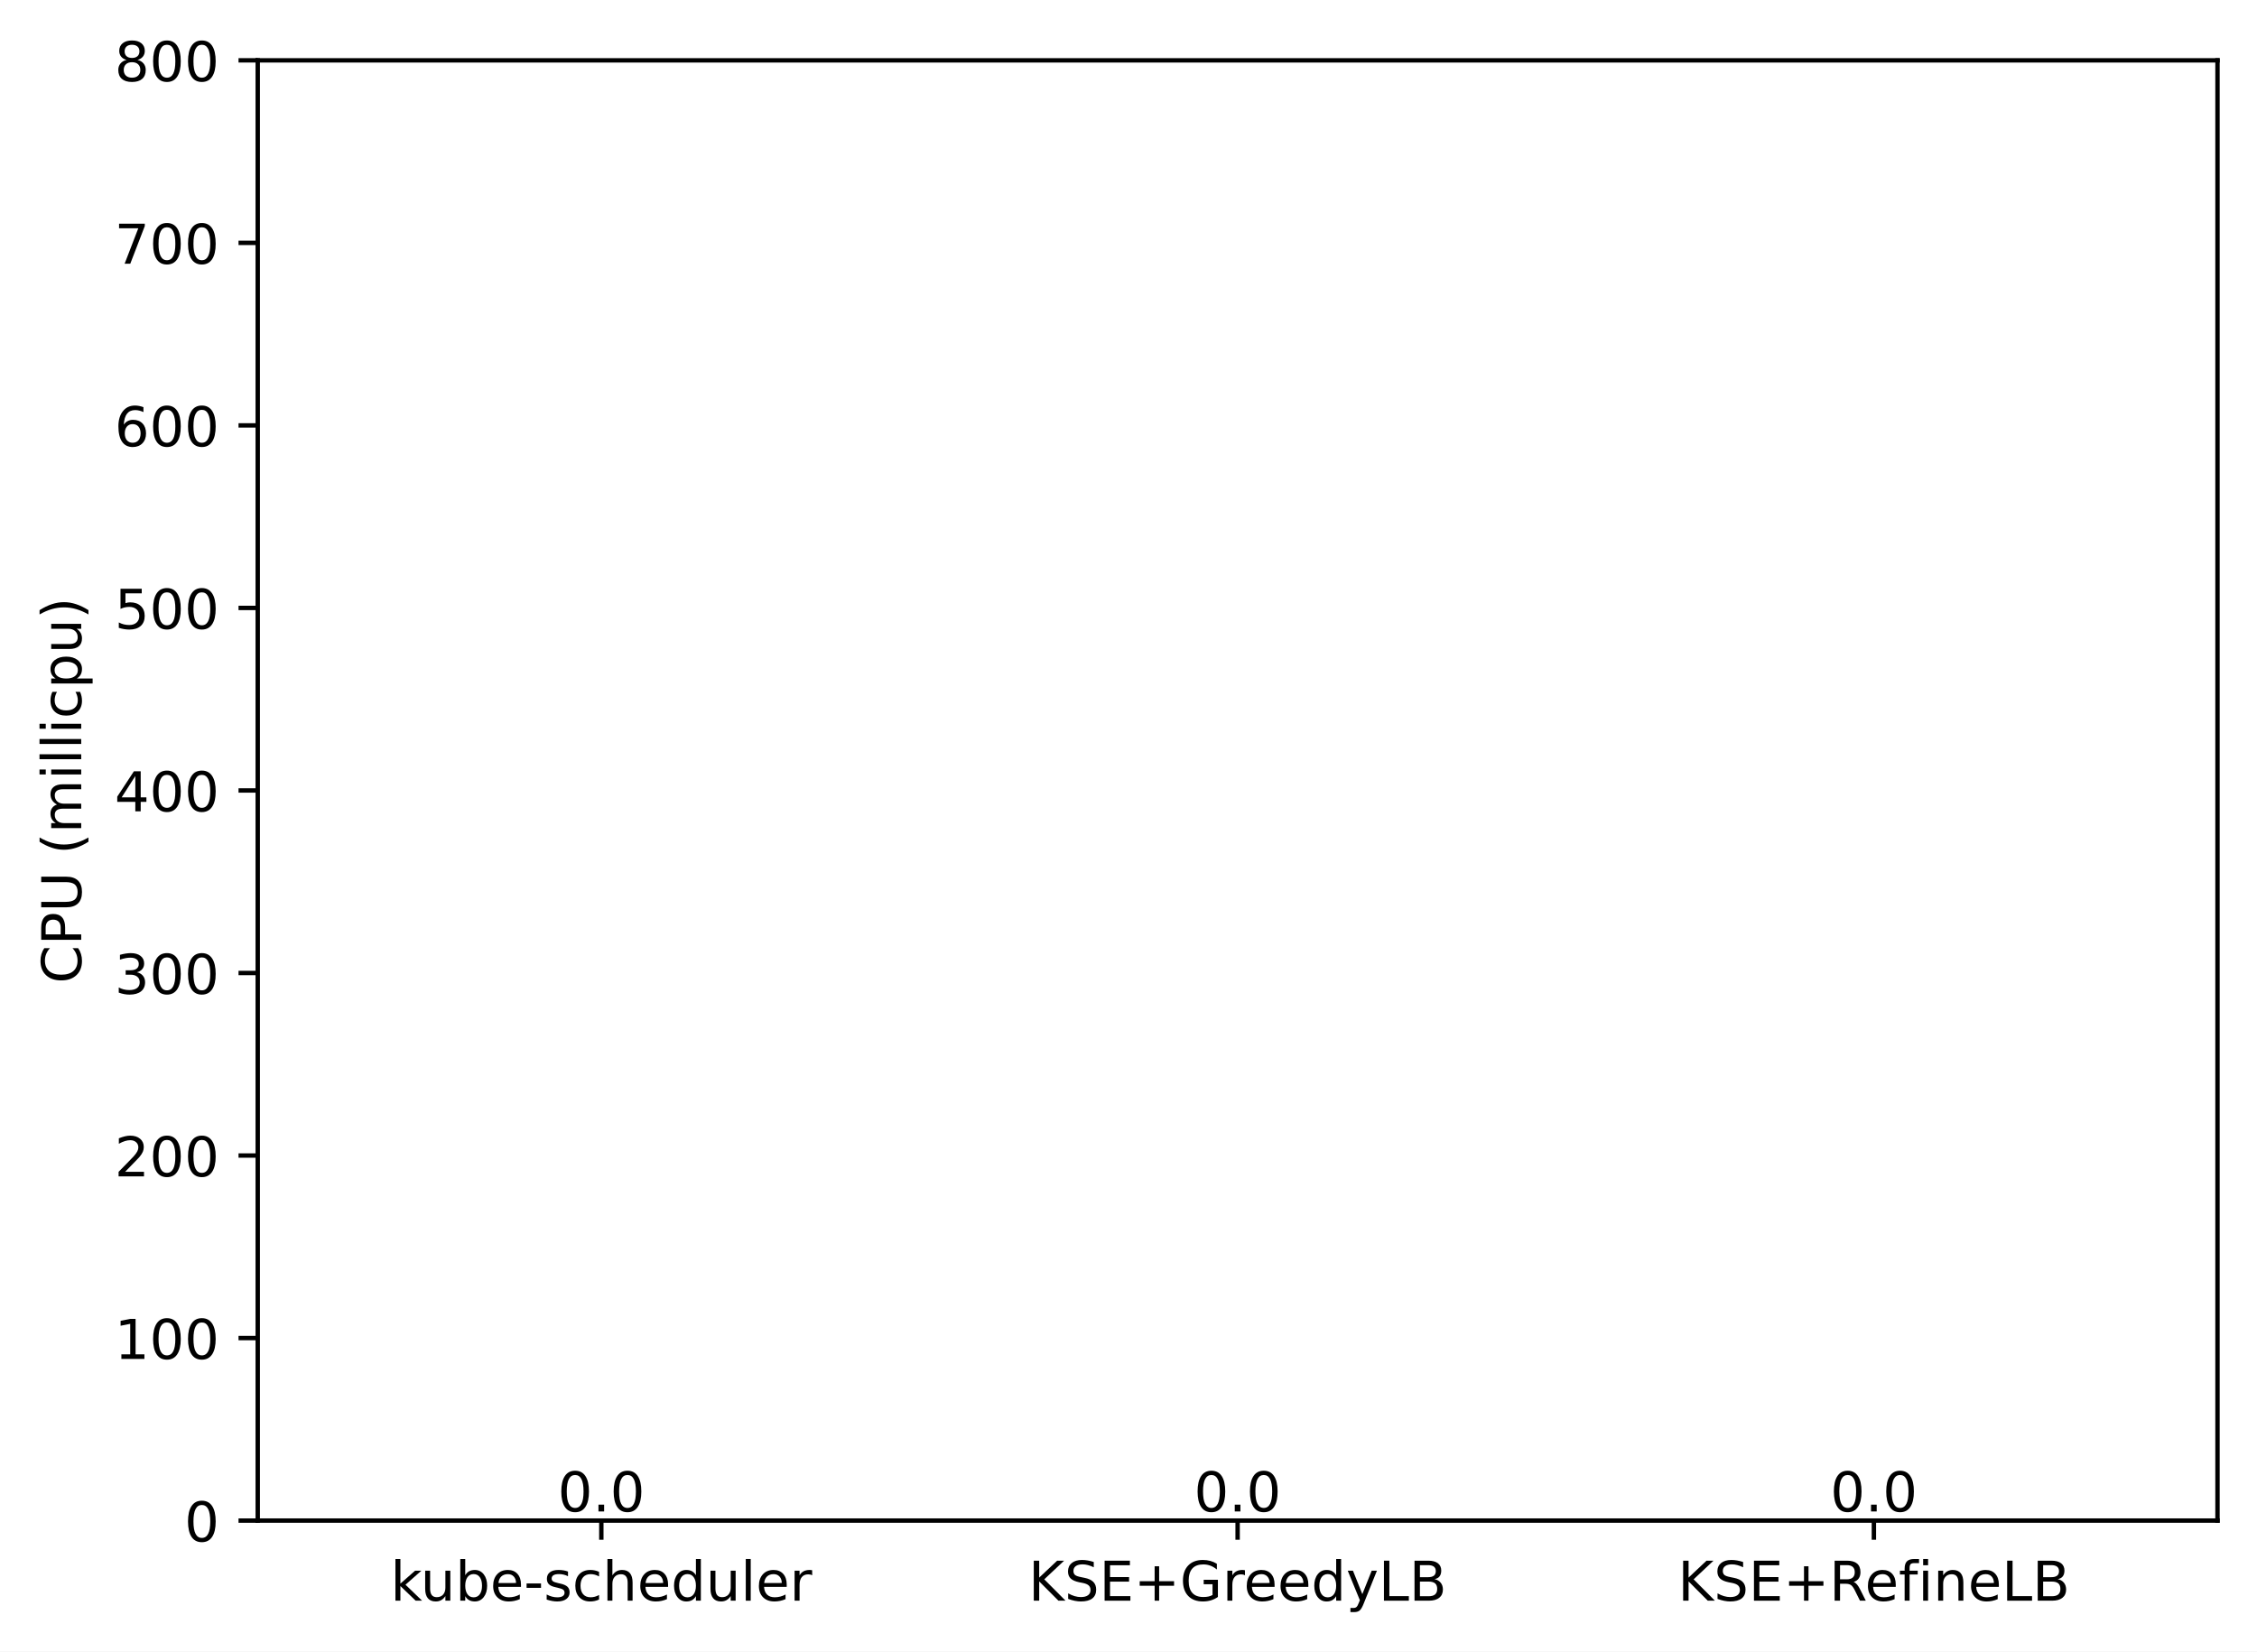
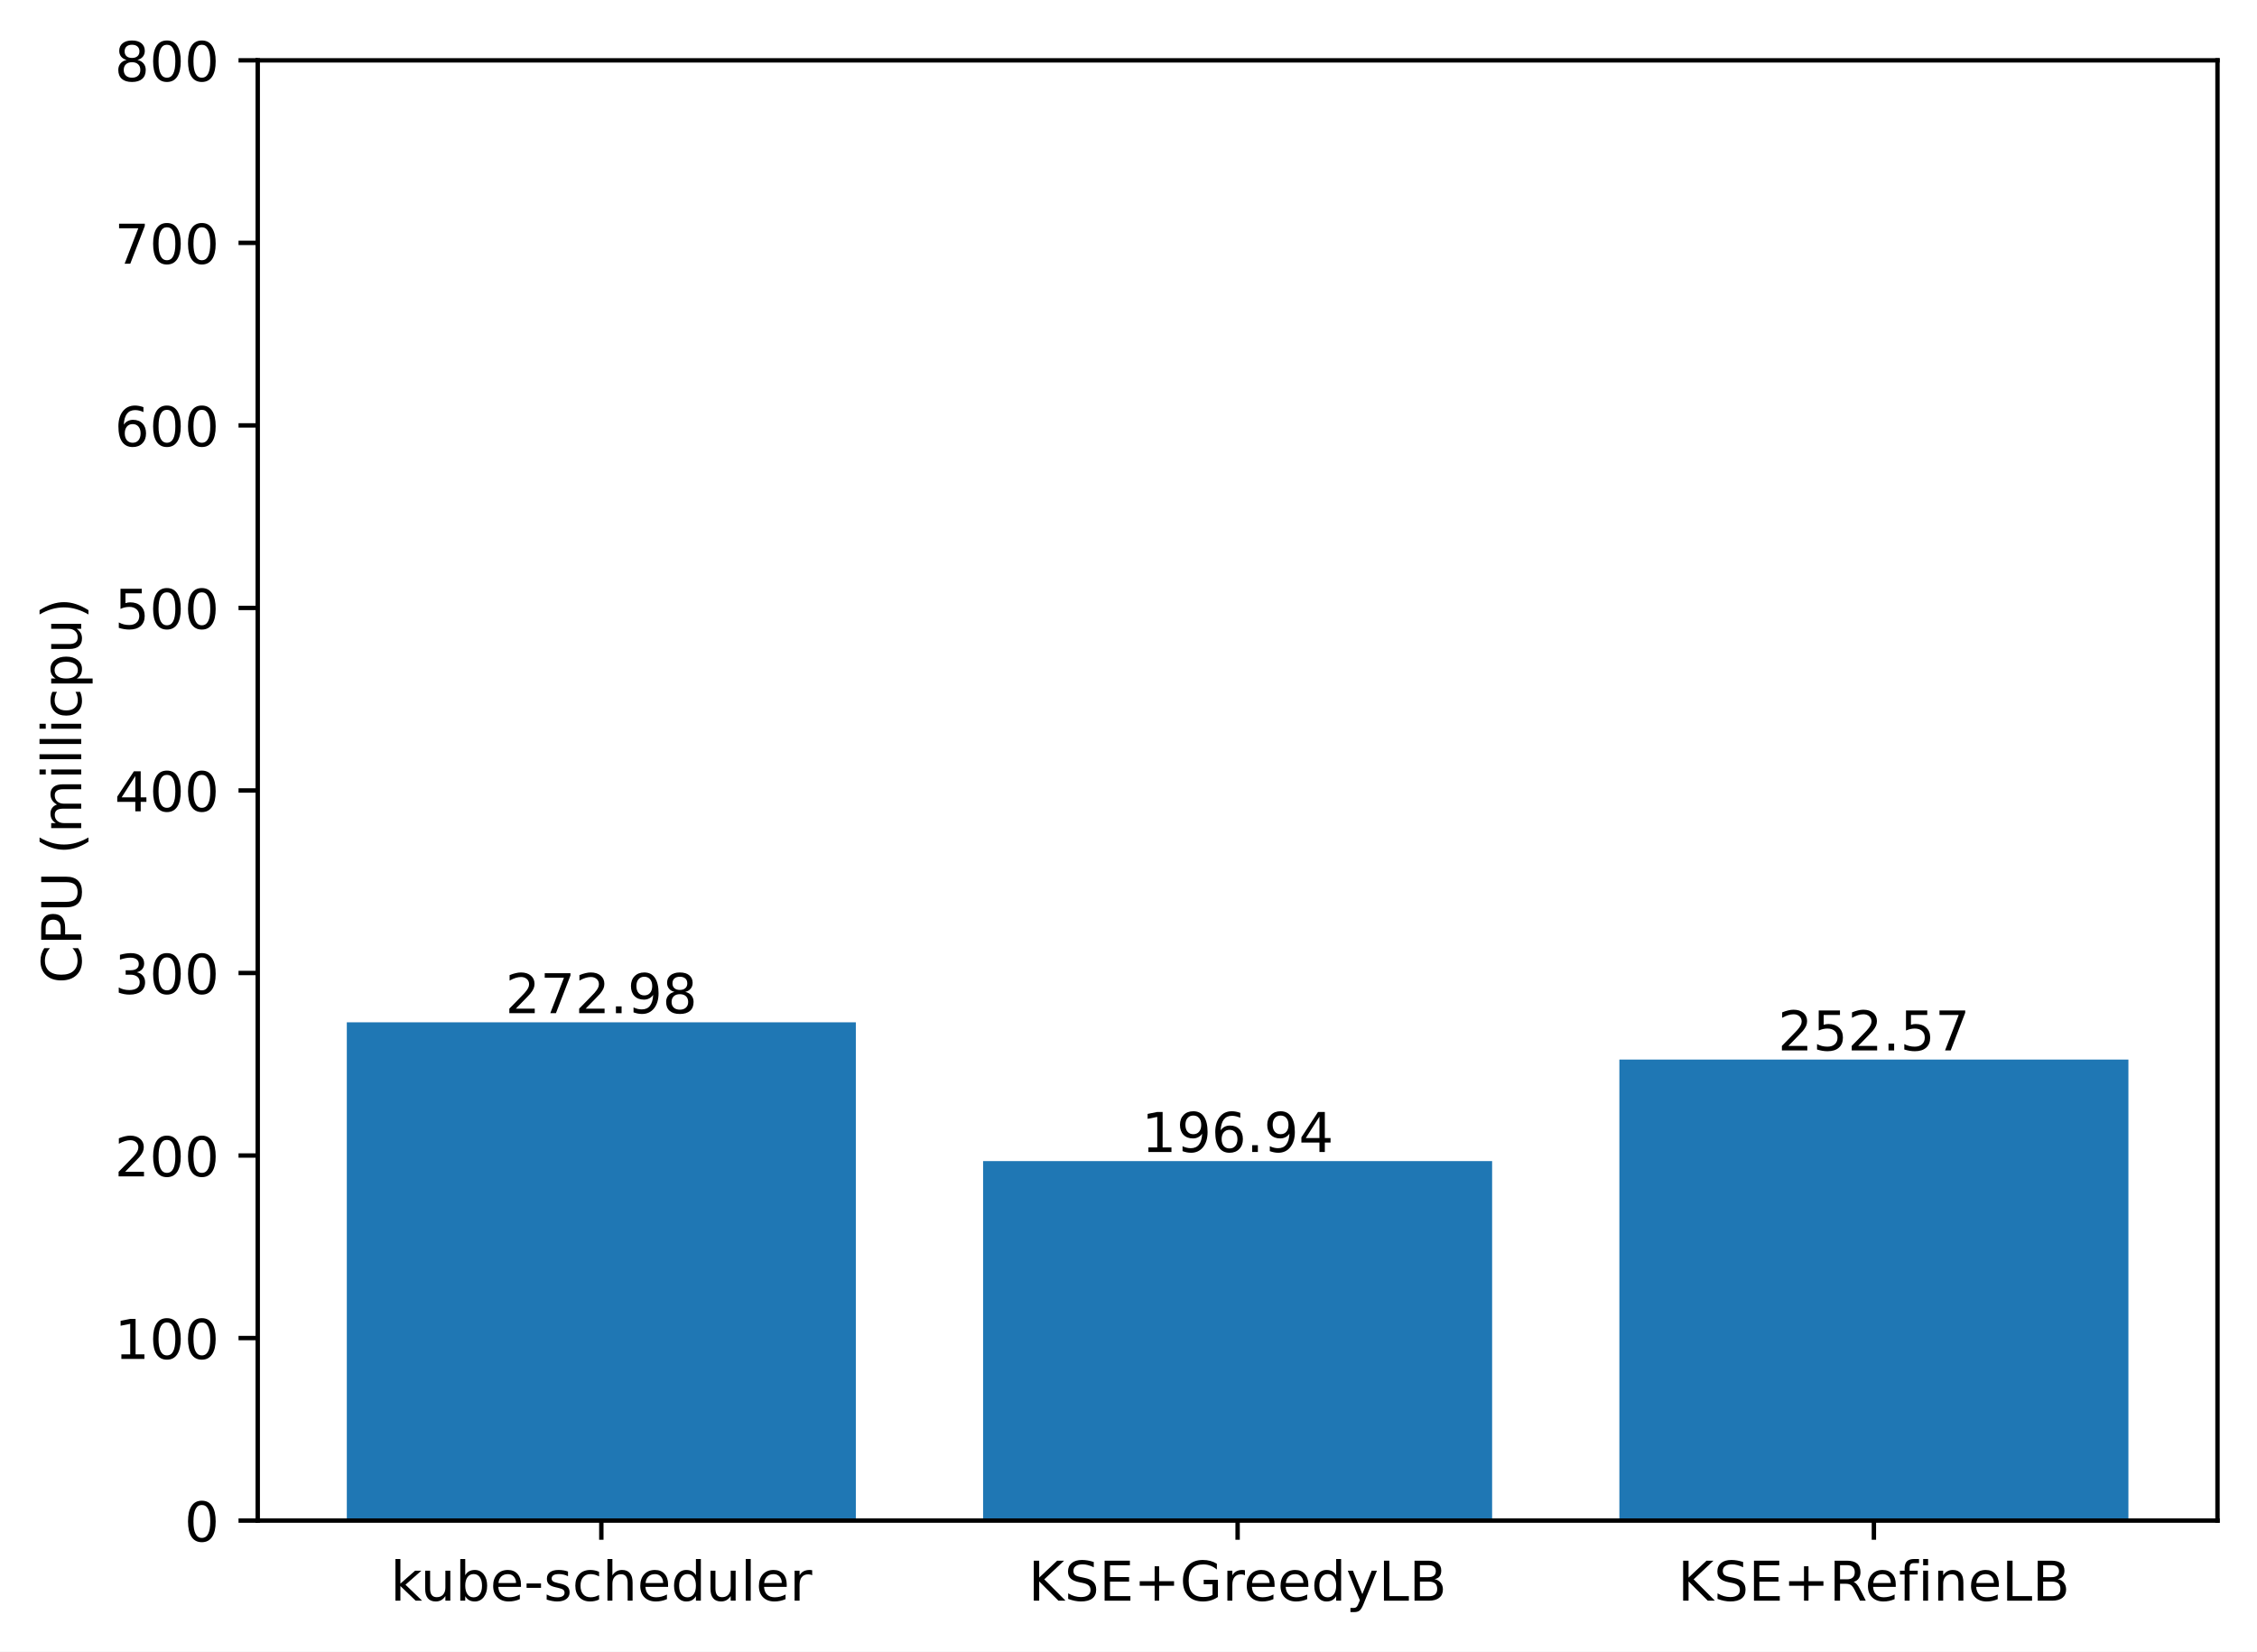
<svg xmlns="http://www.w3.org/2000/svg" xmlns:xlink="http://www.w3.org/1999/xlink" width="411.286pt" height="300.989pt" viewBox="0 0 411.286 300.989" version="1.1">
  <defs>
    <style type="text/css">*{stroke-linejoin: round; stroke-linecap: butt}</style>
  </defs>
  <g id="figure_1">
    <g id="patch_1">
      <path d="M 0 300.989  L 411.286 300.989  L 411.286 0  L 0 0  z " style="fill: #ffffff" />
    </g>
    <g id="axes_1">
      <g id="patch_2">
        <path d="M 46.966 277.111  L 404.086 277.111  L 404.086 10.999  L 46.966 10.999  z " style="fill: #ffffff" />
      </g>
      <g id="patch_3">
-         <path d="M 63.198 277.111  L 155.957 277.111  L 155.957 277.111  L 63.198 277.111  z " clip-path="url(#pc6a20757b5)" style="fill: #1f77b4" />
+         <path d="M 63.198 277.111  L 155.957 277.111  L 155.957 186.307  L 63.198 186.307  z " clip-path="url(#p224c5b8db7)" style="fill: #1f77b4" />
      </g>
      <g id="patch_4">
-         <path d="M 179.146 277.111  L 271.905 277.111  L 271.905 277.111  L 179.146 277.111  z " clip-path="url(#pc6a20757b5)" style="fill: #1f77b4" />
+         <path d="M 179.146 277.111  L 271.905 277.111  L 271.905 211.601  L 179.146 211.601  z " clip-path="url(#p224c5b8db7)" style="fill: #1f77b4" />
      </g>
      <g id="patch_5">
-         <path d="M 295.094 277.111  L 387.853 277.111  L 387.853 277.111  L 295.094 277.111  z " clip-path="url(#pc6a20757b5)" style="fill: #1f77b4" />
+         <path d="M 295.094 277.111  L 387.853 277.111  L 387.853 193.096  L 295.094 193.096  z " clip-path="url(#p224c5b8db7)" style="fill: #1f77b4" />
      </g>
      <g id="matplotlib.axis_1">
        <g id="xtick_1">
          <g id="line2d_1">
            <defs>
-               <path id="m0db439d00e" d="M 0 0  L 0 3.5  " style="stroke: #000000; stroke-width: 0.8" />
+               <path id="m9512f20ecc" d="M 0 0  L 0 3.5  " style="stroke: #000000; stroke-width: 0.8" />
            </defs>
            <g>
-               <use xlink:href="#m0db439d00e" x="109.578" y="277.111" style="stroke: #000000; stroke-width: 0.8" />
+               <use xlink:href="#m9512f20ecc" x="109.578" y="277.111" style="stroke: #000000; stroke-width: 0.8" />
            </g>
          </g>
          <g id="text_1">
            <g transform="translate(71.15179 291.7097)scale(0.1 -0.1)">
              <defs>
                <path id="DejaVuSans-6b" d="M 581 4863  L 1159 4863  L 1159 1991  L 2875 3500  L 3609 3500  L 1753 1863  L 3688 0  L 2938 0  L 1159 1709  L 1159 0  L 581 0  L 581 4863  z " transform="scale(0.015625)" />
                <path id="DejaVuSans-75" d="M 544 1381  L 544 3500  L 1119 3500  L 1119 1403  Q 1119 906 1312 657  Q 1506 409 1894 409  Q 2359 409 2629 706  Q 2900 1003 2900 1516  L 2900 3500  L 3475 3500  L 3475 0  L 2900 0  L 2900 538  Q 2691 219 2414 64  Q 2138 -91 1772 -91  Q 1169 -91 856 284  Q 544 659 544 1381  z M 1991 3584  L 1991 3584  z " transform="scale(0.015625)" />
                <path id="DejaVuSans-62" d="M 3116 1747  Q 3116 2381 2855 2742  Q 2594 3103 2138 3103  Q 1681 3103 1420 2742  Q 1159 2381 1159 1747  Q 1159 1113 1420 752  Q 1681 391 2138 391  Q 2594 391 2855 752  Q 3116 1113 3116 1747  z M 1159 2969  Q 1341 3281 1617 3432  Q 1894 3584 2278 3584  Q 2916 3584 3314 3078  Q 3713 2572 3713 1747  Q 3713 922 3314 415  Q 2916 -91 2278 -91  Q 1894 -91 1617 61  Q 1341 213 1159 525  L 1159 0  L 581 0  L 581 4863  L 1159 4863  L 1159 2969  z " transform="scale(0.015625)" />
                <path id="DejaVuSans-65" d="M 3597 1894  L 3597 1613  L 953 1613  Q 991 1019 1311 708  Q 1631 397 2203 397  Q 2534 397 2845 478  Q 3156 559 3463 722  L 3463 178  Q 3153 47 2828 -22  Q 2503 -91 2169 -91  Q 1331 -91 842 396  Q 353 884 353 1716  Q 353 2575 817 3079  Q 1281 3584 2069 3584  Q 2775 3584 3186 3129  Q 3597 2675 3597 1894  z M 3022 2063  Q 3016 2534 2758 2815  Q 2500 3097 2075 3097  Q 1594 3097 1305 2825  Q 1016 2553 972 2059  L 3022 2063  z " transform="scale(0.015625)" />
                <path id="DejaVuSans-2d" d="M 313 2009  L 1997 2009  L 1997 1497  L 313 1497  L 313 2009  z " transform="scale(0.015625)" />
                <path id="DejaVuSans-73" d="M 2834 3397  L 2834 2853  Q 2591 2978 2328 3040  Q 2066 3103 1784 3103  Q 1356 3103 1142 2972  Q 928 2841 928 2578  Q 928 2378 1081 2264  Q 1234 2150 1697 2047  L 1894 2003  Q 2506 1872 2764 1633  Q 3022 1394 3022 966  Q 3022 478 2636 193  Q 2250 -91 1575 -91  Q 1294 -91 989 -36  Q 684 19 347 128  L 347 722  Q 666 556 975 473  Q 1284 391 1588 391  Q 1994 391 2212 530  Q 2431 669 2431 922  Q 2431 1156 2273 1281  Q 2116 1406 1581 1522  L 1381 1569  Q 847 1681 609 1914  Q 372 2147 372 2553  Q 372 3047 722 3315  Q 1072 3584 1716 3584  Q 2034 3584 2315 3537  Q 2597 3491 2834 3397  z " transform="scale(0.015625)" />
                <path id="DejaVuSans-63" d="M 3122 3366  L 3122 2828  Q 2878 2963 2633 3030  Q 2388 3097 2138 3097  Q 1578 3097 1268 2742  Q 959 2388 959 1747  Q 959 1106 1268 751  Q 1578 397 2138 397  Q 2388 397 2633 464  Q 2878 531 3122 666  L 3122 134  Q 2881 22 2623 -34  Q 2366 -91 2075 -91  Q 1284 -91 818 406  Q 353 903 353 1747  Q 353 2603 823 3093  Q 1294 3584 2113 3584  Q 2378 3584 2631 3529  Q 2884 3475 3122 3366  z " transform="scale(0.015625)" />
                <path id="DejaVuSans-68" d="M 3513 2113  L 3513 0  L 2938 0  L 2938 2094  Q 2938 2591 2744 2837  Q 2550 3084 2163 3084  Q 1697 3084 1428 2787  Q 1159 2491 1159 1978  L 1159 0  L 581 0  L 581 4863  L 1159 4863  L 1159 2956  Q 1366 3272 1645 3428  Q 1925 3584 2291 3584  Q 2894 3584 3203 3211  Q 3513 2838 3513 2113  z " transform="scale(0.015625)" />
                <path id="DejaVuSans-64" d="M 2906 2969  L 2906 4863  L 3481 4863  L 3481 0  L 2906 0  L 2906 525  Q 2725 213 2448 61  Q 2172 -91 1784 -91  Q 1150 -91 751 415  Q 353 922 353 1747  Q 353 2572 751 3078  Q 1150 3584 1784 3584  Q 2172 3584 2448 3432  Q 2725 3281 2906 2969  z M 947 1747  Q 947 1113 1208 752  Q 1469 391 1925 391  Q 2381 391 2643 752  Q 2906 1113 2906 1747  Q 2906 2381 2643 2742  Q 2381 3103 1925 3103  Q 1469 3103 1208 2742  Q 947 2381 947 1747  z " transform="scale(0.015625)" />
                <path id="DejaVuSans-6c" d="M 603 4863  L 1178 4863  L 1178 0  L 603 0  L 603 4863  z " transform="scale(0.015625)" />
                <path id="DejaVuSans-72" d="M 2631 2963  Q 2534 3019 2420 3045  Q 2306 3072 2169 3072  Q 1681 3072 1420 2755  Q 1159 2438 1159 1844  L 1159 0  L 581 0  L 581 3500  L 1159 3500  L 1159 2956  Q 1341 3275 1631 3429  Q 1922 3584 2338 3584  Q 2397 3584 2469 3576  Q 2541 3569 2628 3553  L 2631 2963  z " transform="scale(0.015625)" />
              </defs>
              <use xlink:href="#DejaVuSans-6b" />
              <use xlink:href="#DejaVuSans-75" x="54.785" />
              <use xlink:href="#DejaVuSans-62" x="118.164" />
              <use xlink:href="#DejaVuSans-65" x="181.641" />
              <use xlink:href="#DejaVuSans-2d" x="243.164" />
              <use xlink:href="#DejaVuSans-73" x="279.248" />
              <use xlink:href="#DejaVuSans-63" x="331.348" />
              <use xlink:href="#DejaVuSans-68" x="386.328" />
              <use xlink:href="#DejaVuSans-65" x="449.707" />
              <use xlink:href="#DejaVuSans-64" x="511.23" />
              <use xlink:href="#DejaVuSans-75" x="574.707" />
              <use xlink:href="#DejaVuSans-6c" x="638.086" />
              <use xlink:href="#DejaVuSans-65" x="665.869" />
              <use xlink:href="#DejaVuSans-72" x="727.393" />
            </g>
          </g>
        </g>
        <g id="xtick_2">
          <g id="line2d_2">
            <g>
-               <use xlink:href="#m0db439d00e" x="225.526" y="277.111" style="stroke: #000000; stroke-width: 0.8" />
+               <use xlink:href="#m9512f20ecc" x="225.526" y="277.111" style="stroke: #000000; stroke-width: 0.8" />
            </g>
          </g>
          <g id="text_2">
            <g transform="translate(187.403 291.7097)scale(0.1 -0.1)">
              <defs>
                <path id="DejaVuSans-4b" d="M 628 4666  L 1259 4666  L 1259 2694  L 3353 4666  L 4166 4666  L 1850 2491  L 4331 0  L 3500 0  L 1259 2247  L 1259 0  L 628 0  L 628 4666  z " transform="scale(0.015625)" />
                <path id="DejaVuSans-53" d="M 3425 4513  L 3425 3897  Q 3066 4069 2747 4153  Q 2428 4238 2131 4238  Q 1616 4238 1336 4038  Q 1056 3838 1056 3469  Q 1056 3159 1242 3001  Q 1428 2844 1947 2747  L 2328 2669  Q 3034 2534 3370 2195  Q 3706 1856 3706 1288  Q 3706 609 3251 259  Q 2797 -91 1919 -91  Q 1588 -91 1214 -16  Q 841 59 441 206  L 441 856  Q 825 641 1194 531  Q 1563 422 1919 422  Q 2459 422 2753 634  Q 3047 847 3047 1241  Q 3047 1584 2836 1778  Q 2625 1972 2144 2069  L 1759 2144  Q 1053 2284 737 2584  Q 422 2884 422 3419  Q 422 4038 858 4394  Q 1294 4750 2059 4750  Q 2388 4750 2728 4690  Q 3069 4631 3425 4513  z " transform="scale(0.015625)" />
                <path id="DejaVuSans-45" d="M 628 4666  L 3578 4666  L 3578 4134  L 1259 4134  L 1259 2753  L 3481 2753  L 3481 2222  L 1259 2222  L 1259 531  L 3634 531  L 3634 0  L 628 0  L 628 4666  z " transform="scale(0.015625)" />
                <path id="DejaVuSans-2b" d="M 2944 4013  L 2944 2272  L 4684 2272  L 4684 1741  L 2944 1741  L 2944 0  L 2419 0  L 2419 1741  L 678 1741  L 678 2272  L 2419 2272  L 2419 4013  L 2944 4013  z " transform="scale(0.015625)" />
                <path id="DejaVuSans-47" d="M 3809 666  L 3809 1919  L 2778 1919  L 2778 2438  L 4434 2438  L 4434 434  Q 4069 175 3628 42  Q 3188 -91 2688 -91  Q 1594 -91 976 548  Q 359 1188 359 2328  Q 359 3472 976 4111  Q 1594 4750 2688 4750  Q 3144 4750 3555 4637  Q 3966 4525 4313 4306  L 4313 3634  Q 3963 3931 3569 4081  Q 3175 4231 2741 4231  Q 1884 4231 1454 3753  Q 1025 3275 1025 2328  Q 1025 1384 1454 906  Q 1884 428 2741 428  Q 3075 428 3337 486  Q 3600 544 3809 666  z " transform="scale(0.015625)" />
                <path id="DejaVuSans-79" d="M 2059 -325  Q 1816 -950 1584 -1140  Q 1353 -1331 966 -1331  L 506 -1331  L 506 -850  L 844 -850  Q 1081 -850 1212 -737  Q 1344 -625 1503 -206  L 1606 56  L 191 3500  L 800 3500  L 1894 763  L 2988 3500  L 3597 3500  L 2059 -325  z " transform="scale(0.015625)" />
                <path id="DejaVuSans-4c" d="M 628 4666  L 1259 4666  L 1259 531  L 3531 531  L 3531 0  L 628 0  L 628 4666  z " transform="scale(0.015625)" />
                <path id="DejaVuSans-42" d="M 1259 2228  L 1259 519  L 2272 519  Q 2781 519 3026 730  Q 3272 941 3272 1375  Q 3272 1813 3026 2020  Q 2781 2228 2272 2228  L 1259 2228  z M 1259 4147  L 1259 2741  L 2194 2741  Q 2656 2741 2882 2914  Q 3109 3088 3109 3444  Q 3109 3797 2882 3972  Q 2656 4147 2194 4147  L 1259 4147  z M 628 4666  L 2241 4666  Q 2963 4666 3353 4366  Q 3744 4066 3744 3513  Q 3744 3084 3544 2831  Q 3344 2578 2956 2516  Q 3422 2416 3680 2098  Q 3938 1781 3938 1306  Q 3938 681 3513 340  Q 3088 0 2303 0  L 628 0  L 628 4666  z " transform="scale(0.015625)" />
              </defs>
              <use xlink:href="#DejaVuSans-4b" />
              <use xlink:href="#DejaVuSans-53" x="65.576" />
              <use xlink:href="#DejaVuSans-45" x="129.053" />
              <use xlink:href="#DejaVuSans-2b" x="192.236" />
              <use xlink:href="#DejaVuSans-47" x="276.025" />
              <use xlink:href="#DejaVuSans-72" x="353.516" />
              <use xlink:href="#DejaVuSans-65" x="392.379" />
              <use xlink:href="#DejaVuSans-65" x="453.902" />
              <use xlink:href="#DejaVuSans-64" x="515.426" />
              <use xlink:href="#DejaVuSans-79" x="578.902" />
              <use xlink:href="#DejaVuSans-4c" x="638.082" />
              <use xlink:href="#DejaVuSans-42" x="693.795" />
            </g>
          </g>
        </g>
        <g id="xtick_3">
          <g id="line2d_3">
            <g>
-               <use xlink:href="#m0db439d00e" x="341.474" y="277.111" style="stroke: #000000; stroke-width: 0.8" />
+               <use xlink:href="#m9512f20ecc" x="341.474" y="277.111" style="stroke: #000000; stroke-width: 0.8" />
            </g>
          </g>
          <g id="text_3">
            <g transform="translate(305.7346 291.7097)scale(0.1 -0.1)">
              <defs>
                <path id="DejaVuSans-52" d="M 2841 2188  Q 3044 2119 3236 1894  Q 3428 1669 3622 1275  L 4263 0  L 3584 0  L 2988 1197  Q 2756 1666 2539 1819  Q 2322 1972 1947 1972  L 1259 1972  L 1259 0  L 628 0  L 628 4666  L 2053 4666  Q 2853 4666 3247 4331  Q 3641 3997 3641 3322  Q 3641 2881 3436 2590  Q 3231 2300 2841 2188  z M 1259 4147  L 1259 2491  L 2053 2491  Q 2509 2491 2742 2702  Q 2975 2913 2975 3322  Q 2975 3731 2742 3939  Q 2509 4147 2053 4147  L 1259 4147  z " transform="scale(0.015625)" />
                <path id="DejaVuSans-66" d="M 2375 4863  L 2375 4384  L 1825 4384  Q 1516 4384 1395 4259  Q 1275 4134 1275 3809  L 1275 3500  L 2222 3500  L 2222 3053  L 1275 3053  L 1275 0  L 697 0  L 697 3053  L 147 3053  L 147 3500  L 697 3500  L 697 3744  Q 697 4328 969 4595  Q 1241 4863 1831 4863  L 2375 4863  z " transform="scale(0.015625)" />
                <path id="DejaVuSans-69" d="M 603 3500  L 1178 3500  L 1178 0  L 603 0  L 603 3500  z M 603 4863  L 1178 4863  L 1178 4134  L 603 4134  L 603 4863  z " transform="scale(0.015625)" />
                <path id="DejaVuSans-6e" d="M 3513 2113  L 3513 0  L 2938 0  L 2938 2094  Q 2938 2591 2744 2837  Q 2550 3084 2163 3084  Q 1697 3084 1428 2787  Q 1159 2491 1159 1978  L 1159 0  L 581 0  L 581 3500  L 1159 3500  L 1159 2956  Q 1366 3272 1645 3428  Q 1925 3584 2291 3584  Q 2894 3584 3203 3211  Q 3513 2838 3513 2113  z " transform="scale(0.015625)" />
              </defs>
              <use xlink:href="#DejaVuSans-4b" />
              <use xlink:href="#DejaVuSans-53" x="65.576" />
              <use xlink:href="#DejaVuSans-45" x="129.053" />
              <use xlink:href="#DejaVuSans-2b" x="192.236" />
              <use xlink:href="#DejaVuSans-52" x="276.025" />
              <use xlink:href="#DejaVuSans-65" x="341.008" />
              <use xlink:href="#DejaVuSans-66" x="402.531" />
              <use xlink:href="#DejaVuSans-69" x="437.736" />
              <use xlink:href="#DejaVuSans-6e" x="465.52" />
              <use xlink:href="#DejaVuSans-65" x="528.898" />
              <use xlink:href="#DejaVuSans-4c" x="590.422" />
              <use xlink:href="#DejaVuSans-42" x="646.135" />
            </g>
          </g>
        </g>
      </g>
      <g id="matplotlib.axis_2">
        <g id="ytick_1">
          <g id="line2d_4">
            <defs>
-               <path id="mdf98d8ce12" d="M 0 0  L -3.5 0  " style="stroke: #000000; stroke-width: 0.8" />
+               <path id="m6b717cc743" d="M 0 0  L -3.5 0  " style="stroke: #000000; stroke-width: 0.8" />
            </defs>
            <g>
-               <use xlink:href="#mdf98d8ce12" x="46.966" y="277.111" style="stroke: #000000; stroke-width: 0.8" />
+               <use xlink:href="#m6b717cc743" x="46.966" y="277.111" style="stroke: #000000; stroke-width: 0.8" />
            </g>
          </g>
          <g id="text_4">
            <g transform="translate(33.60312 280.9104)scale(0.1 -0.1)">
              <defs>
                <path id="DejaVuSans-30" d="M 2034 4250  Q 1547 4250 1301 3770  Q 1056 3291 1056 2328  Q 1056 1369 1301 889  Q 1547 409 2034 409  Q 2525 409 2770 889  Q 3016 1369 3016 2328  Q 3016 3291 2770 3770  Q 2525 4250 2034 4250  z M 2034 4750  Q 2819 4750 3233 4129  Q 3647 3509 3647 2328  Q 3647 1150 3233 529  Q 2819 -91 2034 -91  Q 1250 -91 836 529  Q 422 1150 422 2328  Q 422 3509 836 4129  Q 1250 4750 2034 4750  z " transform="scale(0.015625)" />
              </defs>
              <use xlink:href="#DejaVuSans-30" />
            </g>
          </g>
        </g>
        <g id="ytick_2">
          <g id="line2d_5">
            <g>
-               <use xlink:href="#mdf98d8ce12" x="46.966" y="243.847" style="stroke: #000000; stroke-width: 0.8" />
+               <use xlink:href="#m6b717cc743" x="46.966" y="243.847" style="stroke: #000000; stroke-width: 0.8" />
            </g>
          </g>
          <g id="text_5">
            <g transform="translate(20.87813 247.6464)scale(0.1 -0.1)">
              <defs>
                <path id="DejaVuSans-31" d="M 794 531  L 1825 531  L 1825 4091  L 703 3866  L 703 4441  L 1819 4666  L 2450 4666  L 2450 531  L 3481 531  L 3481 0  L 794 0  L 794 531  z " transform="scale(0.015625)" />
              </defs>
              <use xlink:href="#DejaVuSans-31" />
              <use xlink:href="#DejaVuSans-30" x="63.623" />
              <use xlink:href="#DejaVuSans-30" x="127.246" />
            </g>
          </g>
        </g>
        <g id="ytick_3">
          <g id="line2d_6">
            <g>
-               <use xlink:href="#mdf98d8ce12" x="46.966" y="210.583" style="stroke: #000000; stroke-width: 0.8" />
+               <use xlink:href="#m6b717cc743" x="46.966" y="210.583" style="stroke: #000000; stroke-width: 0.8" />
            </g>
          </g>
          <g id="text_6">
            <g transform="translate(20.87813 214.3824)scale(0.1 -0.1)">
              <defs>
                <path id="DejaVuSans-32" d="M 1228 531  L 3431 531  L 3431 0  L 469 0  L 469 531  Q 828 903 1448 1529  Q 2069 2156 2228 2338  Q 2531 2678 2651 2914  Q 2772 3150 2772 3378  Q 2772 3750 2511 3984  Q 2250 4219 1831 4219  Q 1534 4219 1204 4116  Q 875 4013 500 3803  L 500 4441  Q 881 4594 1212 4672  Q 1544 4750 1819 4750  Q 2544 4750 2975 4387  Q 3406 4025 3406 3419  Q 3406 3131 3298 2873  Q 3191 2616 2906 2266  Q 2828 2175 2409 1742  Q 1991 1309 1228 531  z " transform="scale(0.015625)" />
              </defs>
              <use xlink:href="#DejaVuSans-32" />
              <use xlink:href="#DejaVuSans-30" x="63.623" />
              <use xlink:href="#DejaVuSans-30" x="127.246" />
            </g>
          </g>
        </g>
        <g id="ytick_4">
          <g id="line2d_7">
            <g>
-               <use xlink:href="#mdf98d8ce12" x="46.966" y="177.319" style="stroke: #000000; stroke-width: 0.8" />
+               <use xlink:href="#m6b717cc743" x="46.966" y="177.319" style="stroke: #000000; stroke-width: 0.8" />
            </g>
          </g>
          <g id="text_7">
            <g transform="translate(20.87813 181.1184)scale(0.1 -0.1)">
              <defs>
                <path id="DejaVuSans-33" d="M 2597 2516  Q 3050 2419 3304 2112  Q 3559 1806 3559 1356  Q 3559 666 3084 287  Q 2609 -91 1734 -91  Q 1441 -91 1130 -33  Q 819 25 488 141  L 488 750  Q 750 597 1062 519  Q 1375 441 1716 441  Q 2309 441 2620 675  Q 2931 909 2931 1356  Q 2931 1769 2642 2001  Q 2353 2234 1838 2234  L 1294 2234  L 1294 2753  L 1863 2753  Q 2328 2753 2575 2939  Q 2822 3125 2822 3475  Q 2822 3834 2567 4026  Q 2313 4219 1838 4219  Q 1578 4219 1281 4162  Q 984 4106 628 3988  L 628 4550  Q 988 4650 1302 4700  Q 1616 4750 1894 4750  Q 2613 4750 3031 4423  Q 3450 4097 3450 3541  Q 3450 3153 3228 2886  Q 3006 2619 2597 2516  z " transform="scale(0.015625)" />
              </defs>
              <use xlink:href="#DejaVuSans-33" />
              <use xlink:href="#DejaVuSans-30" x="63.623" />
              <use xlink:href="#DejaVuSans-30" x="127.246" />
            </g>
          </g>
        </g>
        <g id="ytick_5">
          <g id="line2d_8">
            <g>
-               <use xlink:href="#mdf98d8ce12" x="46.966" y="144.055" style="stroke: #000000; stroke-width: 0.8" />
+               <use xlink:href="#m6b717cc743" x="46.966" y="144.055" style="stroke: #000000; stroke-width: 0.8" />
            </g>
          </g>
          <g id="text_8">
            <g transform="translate(20.87813 147.8544)scale(0.1 -0.1)">
              <defs>
                <path id="DejaVuSans-34" d="M 2419 4116  L 825 1625  L 2419 1625  L 2419 4116  z M 2253 4666  L 3047 4666  L 3047 1625  L 3713 1625  L 3713 1100  L 3047 1100  L 3047 0  L 2419 0  L 2419 1100  L 313 1100  L 313 1709  L 2253 4666  z " transform="scale(0.015625)" />
              </defs>
              <use xlink:href="#DejaVuSans-34" />
              <use xlink:href="#DejaVuSans-30" x="63.623" />
              <use xlink:href="#DejaVuSans-30" x="127.246" />
            </g>
          </g>
        </g>
        <g id="ytick_6">
          <g id="line2d_9">
            <g>
-               <use xlink:href="#mdf98d8ce12" x="46.966" y="110.791" style="stroke: #000000; stroke-width: 0.8" />
+               <use xlink:href="#m6b717cc743" x="46.966" y="110.791" style="stroke: #000000; stroke-width: 0.8" />
            </g>
          </g>
          <g id="text_9">
            <g transform="translate(20.87813 114.5904)scale(0.1 -0.1)">
              <defs>
                <path id="DejaVuSans-35" d="M 691 4666  L 3169 4666  L 3169 4134  L 1269 4134  L 1269 2991  Q 1406 3038 1543 3061  Q 1681 3084 1819 3084  Q 2600 3084 3056 2656  Q 3513 2228 3513 1497  Q 3513 744 3044 326  Q 2575 -91 1722 -91  Q 1428 -91 1123 -41  Q 819 9 494 109  L 494 744  Q 775 591 1075 516  Q 1375 441 1709 441  Q 2250 441 2565 725  Q 2881 1009 2881 1497  Q 2881 1984 2565 2268  Q 2250 2553 1709 2553  Q 1456 2553 1204 2497  Q 953 2441 691 2322  L 691 4666  z " transform="scale(0.015625)" />
              </defs>
              <use xlink:href="#DejaVuSans-35" />
              <use xlink:href="#DejaVuSans-30" x="63.623" />
              <use xlink:href="#DejaVuSans-30" x="127.246" />
            </g>
          </g>
        </g>
        <g id="ytick_7">
          <g id="line2d_10">
            <g>
-               <use xlink:href="#mdf98d8ce12" x="46.966" y="77.527" style="stroke: #000000; stroke-width: 0.8" />
+               <use xlink:href="#m6b717cc743" x="46.966" y="77.527" style="stroke: #000000; stroke-width: 0.8" />
            </g>
          </g>
          <g id="text_10">
            <g transform="translate(20.87813 81.32644)scale(0.1 -0.1)">
              <defs>
                <path id="DejaVuSans-36" d="M 2113 2584  Q 1688 2584 1439 2293  Q 1191 2003 1191 1497  Q 1191 994 1439 701  Q 1688 409 2113 409  Q 2538 409 2786 701  Q 3034 994 3034 1497  Q 3034 2003 2786 2293  Q 2538 2584 2113 2584  z M 3366 4563  L 3366 3988  Q 3128 4100 2886 4159  Q 2644 4219 2406 4219  Q 1781 4219 1451 3797  Q 1122 3375 1075 2522  Q 1259 2794 1537 2939  Q 1816 3084 2150 3084  Q 2853 3084 3261 2657  Q 3669 2231 3669 1497  Q 3669 778 3244 343  Q 2819 -91 2113 -91  Q 1303 -91 875 529  Q 447 1150 447 2328  Q 447 3434 972 4092  Q 1497 4750 2381 4750  Q 2619 4750 2861 4703  Q 3103 4656 3366 4563  z " transform="scale(0.015625)" />
              </defs>
              <use xlink:href="#DejaVuSans-36" />
              <use xlink:href="#DejaVuSans-30" x="63.623" />
              <use xlink:href="#DejaVuSans-30" x="127.246" />
            </g>
          </g>
        </g>
        <g id="ytick_8">
          <g id="line2d_11">
            <g>
-               <use xlink:href="#mdf98d8ce12" x="46.966" y="44.263" style="stroke: #000000; stroke-width: 0.8" />
+               <use xlink:href="#m6b717cc743" x="46.966" y="44.263" style="stroke: #000000; stroke-width: 0.8" />
            </g>
          </g>
          <g id="text_11">
            <g transform="translate(20.87813 48.06244)scale(0.1 -0.1)">
              <defs>
                <path id="DejaVuSans-37" d="M 525 4666  L 3525 4666  L 3525 4397  L 1831 0  L 1172 0  L 2766 4134  L 525 4134  L 525 4666  z " transform="scale(0.015625)" />
              </defs>
              <use xlink:href="#DejaVuSans-37" />
              <use xlink:href="#DejaVuSans-30" x="63.623" />
              <use xlink:href="#DejaVuSans-30" x="127.246" />
            </g>
          </g>
        </g>
        <g id="ytick_9">
          <g id="line2d_12">
            <g>
-               <use xlink:href="#mdf98d8ce12" x="46.966" y="10.999" style="stroke: #000000; stroke-width: 0.8" />
+               <use xlink:href="#m6b717cc743" x="46.966" y="10.999" style="stroke: #000000; stroke-width: 0.8" />
            </g>
          </g>
          <g id="text_12">
            <g transform="translate(20.87813 14.79844)scale(0.1 -0.1)">
              <defs>
                <path id="DejaVuSans-38" d="M 2034 2216  Q 1584 2216 1326 1975  Q 1069 1734 1069 1313  Q 1069 891 1326 650  Q 1584 409 2034 409  Q 2484 409 2743 651  Q 3003 894 3003 1313  Q 3003 1734 2745 1975  Q 2488 2216 2034 2216  z M 1403 2484  Q 997 2584 770 2862  Q 544 3141 544 3541  Q 544 4100 942 4425  Q 1341 4750 2034 4750  Q 2731 4750 3128 4425  Q 3525 4100 3525 3541  Q 3525 3141 3298 2862  Q 3072 2584 2669 2484  Q 3125 2378 3379 2068  Q 3634 1759 3634 1313  Q 3634 634 3220 271  Q 2806 -91 2034 -91  Q 1263 -91 848 271  Q 434 634 434 1313  Q 434 1759 690 2068  Q 947 2378 1403 2484  z M 1172 3481  Q 1172 3119 1398 2916  Q 1625 2713 2034 2713  Q 2441 2713 2670 2916  Q 2900 3119 2900 3481  Q 2900 3844 2670 4047  Q 2441 4250 2034 4250  Q 1625 4250 1398 4047  Q 1172 3844 1172 3481  z " transform="scale(0.015625)" />
              </defs>
              <use xlink:href="#DejaVuSans-38" />
              <use xlink:href="#DejaVuSans-30" x="63.623" />
              <use xlink:href="#DejaVuSans-30" x="127.246" />
            </g>
          </g>
        </g>
        <g id="text_13">
          <g transform="translate(14.79844 179.2302)rotate(-90)scale(0.1 -0.1)">
            <defs>
              <path id="DejaVuSans-43" d="M 4122 4306  L 4122 3641  Q 3803 3938 3442 4084  Q 3081 4231 2675 4231  Q 1875 4231 1450 3742  Q 1025 3253 1025 2328  Q 1025 1406 1450 917  Q 1875 428 2675 428  Q 3081 428 3442 575  Q 3803 722 4122 1019  L 4122 359  Q 3791 134 3420 21  Q 3050 -91 2638 -91  Q 1578 -91 968 557  Q 359 1206 359 2328  Q 359 3453 968 4101  Q 1578 4750 2638 4750  Q 3056 4750 3426 4639  Q 3797 4528 4122 4306  z " transform="scale(0.015625)" />
              <path id="DejaVuSans-50" d="M 1259 4147  L 1259 2394  L 2053 2394  Q 2494 2394 2734 2622  Q 2975 2850 2975 3272  Q 2975 3691 2734 3919  Q 2494 4147 2053 4147  L 1259 4147  z M 628 4666  L 2053 4666  Q 2838 4666 3239 4311  Q 3641 3956 3641 3272  Q 3641 2581 3239 2228  Q 2838 1875 2053 1875  L 1259 1875  L 1259 0  L 628 0  L 628 4666  z " transform="scale(0.015625)" />
              <path id="DejaVuSans-55" d="M 556 4666  L 1191 4666  L 1191 1831  Q 1191 1081 1462 751  Q 1734 422 2344 422  Q 2950 422 3222 751  Q 3494 1081 3494 1831  L 3494 4666  L 4128 4666  L 4128 1753  Q 4128 841 3676 375  Q 3225 -91 2344 -91  Q 1459 -91 1007 375  Q 556 841 556 1753  L 556 4666  z " transform="scale(0.015625)" />
              <path id="DejaVuSans-20" transform="scale(0.015625)" />
              <path id="DejaVuSans-28" d="M 1984 4856  Q 1566 4138 1362 3434  Q 1159 2731 1159 2009  Q 1159 1288 1364 580  Q 1569 -128 1984 -844  L 1484 -844  Q 1016 -109 783 600  Q 550 1309 550 2009  Q 550 2706 781 3412  Q 1013 4119 1484 4856  L 1984 4856  z " transform="scale(0.015625)" />
              <path id="DejaVuSans-6d" d="M 3328 2828  Q 3544 3216 3844 3400  Q 4144 3584 4550 3584  Q 5097 3584 5394 3201  Q 5691 2819 5691 2113  L 5691 0  L 5113 0  L 5113 2094  Q 5113 2597 4934 2840  Q 4756 3084 4391 3084  Q 3944 3084 3684 2787  Q 3425 2491 3425 1978  L 3425 0  L 2847 0  L 2847 2094  Q 2847 2600 2669 2842  Q 2491 3084 2119 3084  Q 1678 3084 1418 2786  Q 1159 2488 1159 1978  L 1159 0  L 581 0  L 581 3500  L 1159 3500  L 1159 2956  Q 1356 3278 1631 3431  Q 1906 3584 2284 3584  Q 2666 3584 2933 3390  Q 3200 3197 3328 2828  z " transform="scale(0.015625)" />
              <path id="DejaVuSans-70" d="M 1159 525  L 1159 -1331  L 581 -1331  L 581 3500  L 1159 3500  L 1159 2969  Q 1341 3281 1617 3432  Q 1894 3584 2278 3584  Q 2916 3584 3314 3078  Q 3713 2572 3713 1747  Q 3713 922 3314 415  Q 2916 -91 2278 -91  Q 1894 -91 1617 61  Q 1341 213 1159 525  z M 3116 1747  Q 3116 2381 2855 2742  Q 2594 3103 2138 3103  Q 1681 3103 1420 2742  Q 1159 2381 1159 1747  Q 1159 1113 1420 752  Q 1681 391 2138 391  Q 2594 391 2855 752  Q 3116 1113 3116 1747  z " transform="scale(0.015625)" />
              <path id="DejaVuSans-29" d="M 513 4856  L 1013 4856  Q 1481 4119 1714 3412  Q 1947 2706 1947 2009  Q 1947 1309 1714 600  Q 1481 -109 1013 -844  L 513 -844  Q 928 -128 1133 580  Q 1338 1288 1338 2009  Q 1338 2731 1133 3434  Q 928 4138 513 4856  z " transform="scale(0.015625)" />
            </defs>
            <use xlink:href="#DejaVuSans-43" />
            <use xlink:href="#DejaVuSans-50" x="69.824" />
            <use xlink:href="#DejaVuSans-55" x="130.127" />
            <use xlink:href="#DejaVuSans-20" x="203.32" />
            <use xlink:href="#DejaVuSans-28" x="235.107" />
            <use xlink:href="#DejaVuSans-6d" x="274.121" />
            <use xlink:href="#DejaVuSans-69" x="371.533" />
            <use xlink:href="#DejaVuSans-6c" x="399.316" />
            <use xlink:href="#DejaVuSans-6c" x="427.1" />
            <use xlink:href="#DejaVuSans-69" x="454.883" />
            <use xlink:href="#DejaVuSans-63" x="482.666" />
            <use xlink:href="#DejaVuSans-70" x="537.646" />
            <use xlink:href="#DejaVuSans-75" x="601.123" />
            <use xlink:href="#DejaVuSans-29" x="664.502" />
          </g>
        </g>
      </g>
      <g id="patch_6">
        <path d="M 46.966 277.111  L 46.966 10.999  " style="fill: none; stroke: #000000; stroke-width: 0.8; stroke-linejoin: miter; stroke-linecap: square" />
      </g>
      <g id="patch_7">
        <path d="M 404.086 277.111  L 404.086 10.999  " style="fill: none; stroke: #000000; stroke-width: 0.8; stroke-linejoin: miter; stroke-linecap: square" />
      </g>
      <g id="patch_8">
        <path d="M 46.966 277.111  L 404.086 277.111  " style="fill: none; stroke: #000000; stroke-width: 0.8; stroke-linejoin: miter; stroke-linecap: square" />
      </g>
      <g id="patch_9">
        <path d="M 46.966 10.999  L 404.086 10.999  " style="fill: none; stroke: #000000; stroke-width: 0.8; stroke-linejoin: miter; stroke-linecap: square" />
      </g>
      <g id="text_14">
-         <g transform="translate(101.626 275.448)scale(0.1 -0.1)">
+         <g transform="translate(92.08226 184.644)scale(0.1 -0.1)">
          <defs>
            <path id="DejaVuSans-2e" d="M 684 794  L 1344 794  L 1344 0  L 684 0  L 684 794  z " transform="scale(0.015625)" />
+             <path id="DejaVuSans-39" d="M 703 97  L 703 672  Q 941 559 1184 500  Q 1428 441 1663 441  Q 2288 441 2617 861  Q 2947 1281 2994 2138  Q 2813 1869 2534 1725  Q 2256 1581 1919 1581  Q 1219 1581 811 2004  Q 403 2428 403 3163  Q 403 3881 828 4315  Q 1253 4750 1959 4750  Q 2769 4750 3195 4129  Q 3622 3509 3622 2328  Q 3622 1225 3098 567  Q 2575 -91 1691 -91  Q 1453 -91 1209 -44  Q 966 3 703 97  z M 1959 2075  Q 2384 2075 2632 2365  Q 2881 2656 2881 3163  Q 2881 3666 2632 3958  Q 2384 4250 1959 4250  Q 1534 4250 1286 3958  Q 1038 3666 1038 3163  Q 1038 2656 1286 2365  Q 1534 2075 1959 2075  z " transform="scale(0.015625)" />
          </defs>
-           <use xlink:href="#DejaVuSans-30" />
-           <use xlink:href="#DejaVuSans-2e" x="63.623" />
-           <use xlink:href="#DejaVuSans-30" x="95.41" />
+           <use xlink:href="#DejaVuSans-32" />
+           <use xlink:href="#DejaVuSans-37" x="63.623" />
+           <use xlink:href="#DejaVuSans-32" x="127.246" />
+           <use xlink:href="#DejaVuSans-2e" x="190.869" />
+           <use xlink:href="#DejaVuSans-39" x="222.656" />
+           <use xlink:href="#DejaVuSans-38" x="286.279" />
        </g>
      </g>
      <g id="text_15">
-         <g transform="translate(217.5741 275.448)scale(0.1 -0.1)">
-           <use xlink:href="#DejaVuSans-30" />
-           <use xlink:href="#DejaVuSans-2e" x="63.623" />
-           <use xlink:href="#DejaVuSans-30" x="95.41" />
+         <g transform="translate(208.0303 209.9379)scale(0.1 -0.1)">
+           <use xlink:href="#DejaVuSans-31" />
+           <use xlink:href="#DejaVuSans-39" x="63.623" />
+           <use xlink:href="#DejaVuSans-36" x="127.246" />
+           <use xlink:href="#DejaVuSans-2e" x="190.869" />
+           <use xlink:href="#DejaVuSans-39" x="222.656" />
+           <use xlink:href="#DejaVuSans-34" x="286.279" />
        </g>
      </g>
      <g id="text_16">
-         <g transform="translate(333.5221 275.448)scale(0.1 -0.1)">
-           <use xlink:href="#DejaVuSans-30" />
-           <use xlink:href="#DejaVuSans-2e" x="63.623" />
-           <use xlink:href="#DejaVuSans-30" x="95.41" />
+         <g transform="translate(323.9784 191.4331)scale(0.1 -0.1)">
+           <use xlink:href="#DejaVuSans-32" />
+           <use xlink:href="#DejaVuSans-35" x="63.623" />
+           <use xlink:href="#DejaVuSans-32" x="127.246" />
+           <use xlink:href="#DejaVuSans-2e" x="190.869" />
+           <use xlink:href="#DejaVuSans-35" x="222.656" />
+           <use xlink:href="#DejaVuSans-37" x="286.279" />
        </g>
      </g>
    </g>
  </g>
  <defs>
-     <clipPath id="pc6a20757b5">
+     <clipPath id="p224c5b8db7">
      <rect x="46.966" y="10.999" width="357.12" height="266.112" />
    </clipPath>
  </defs>
</svg>
